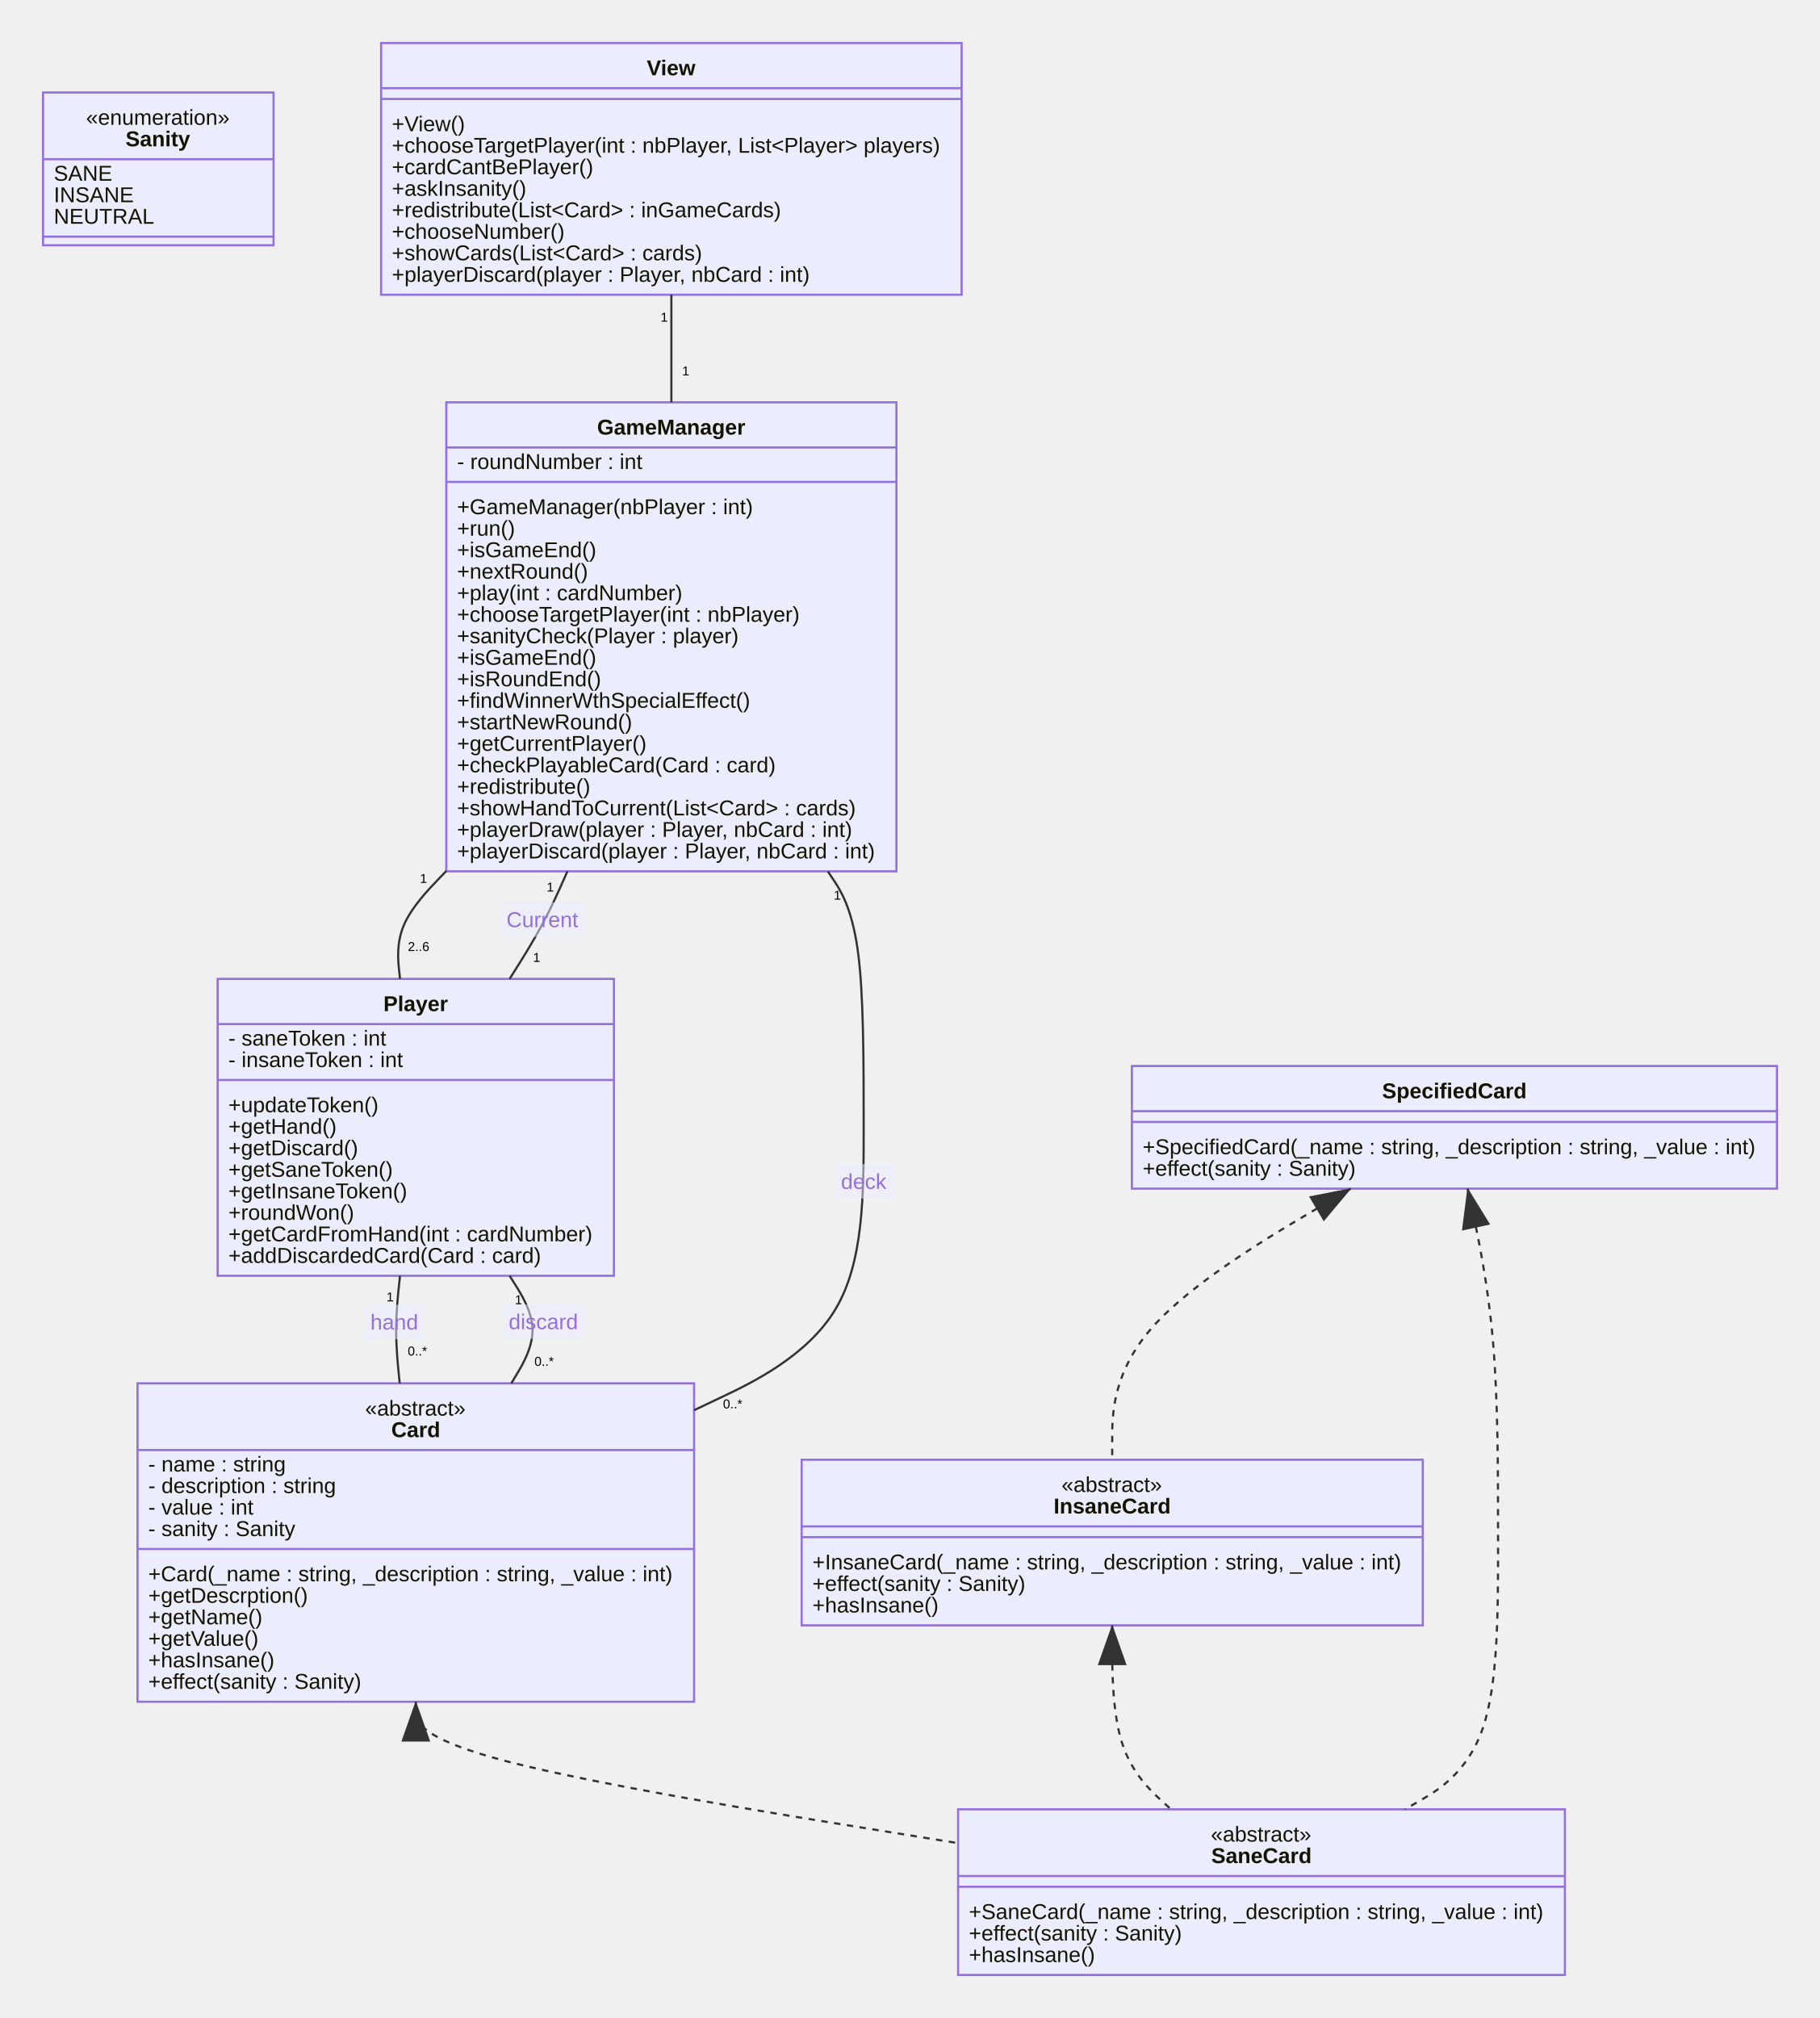
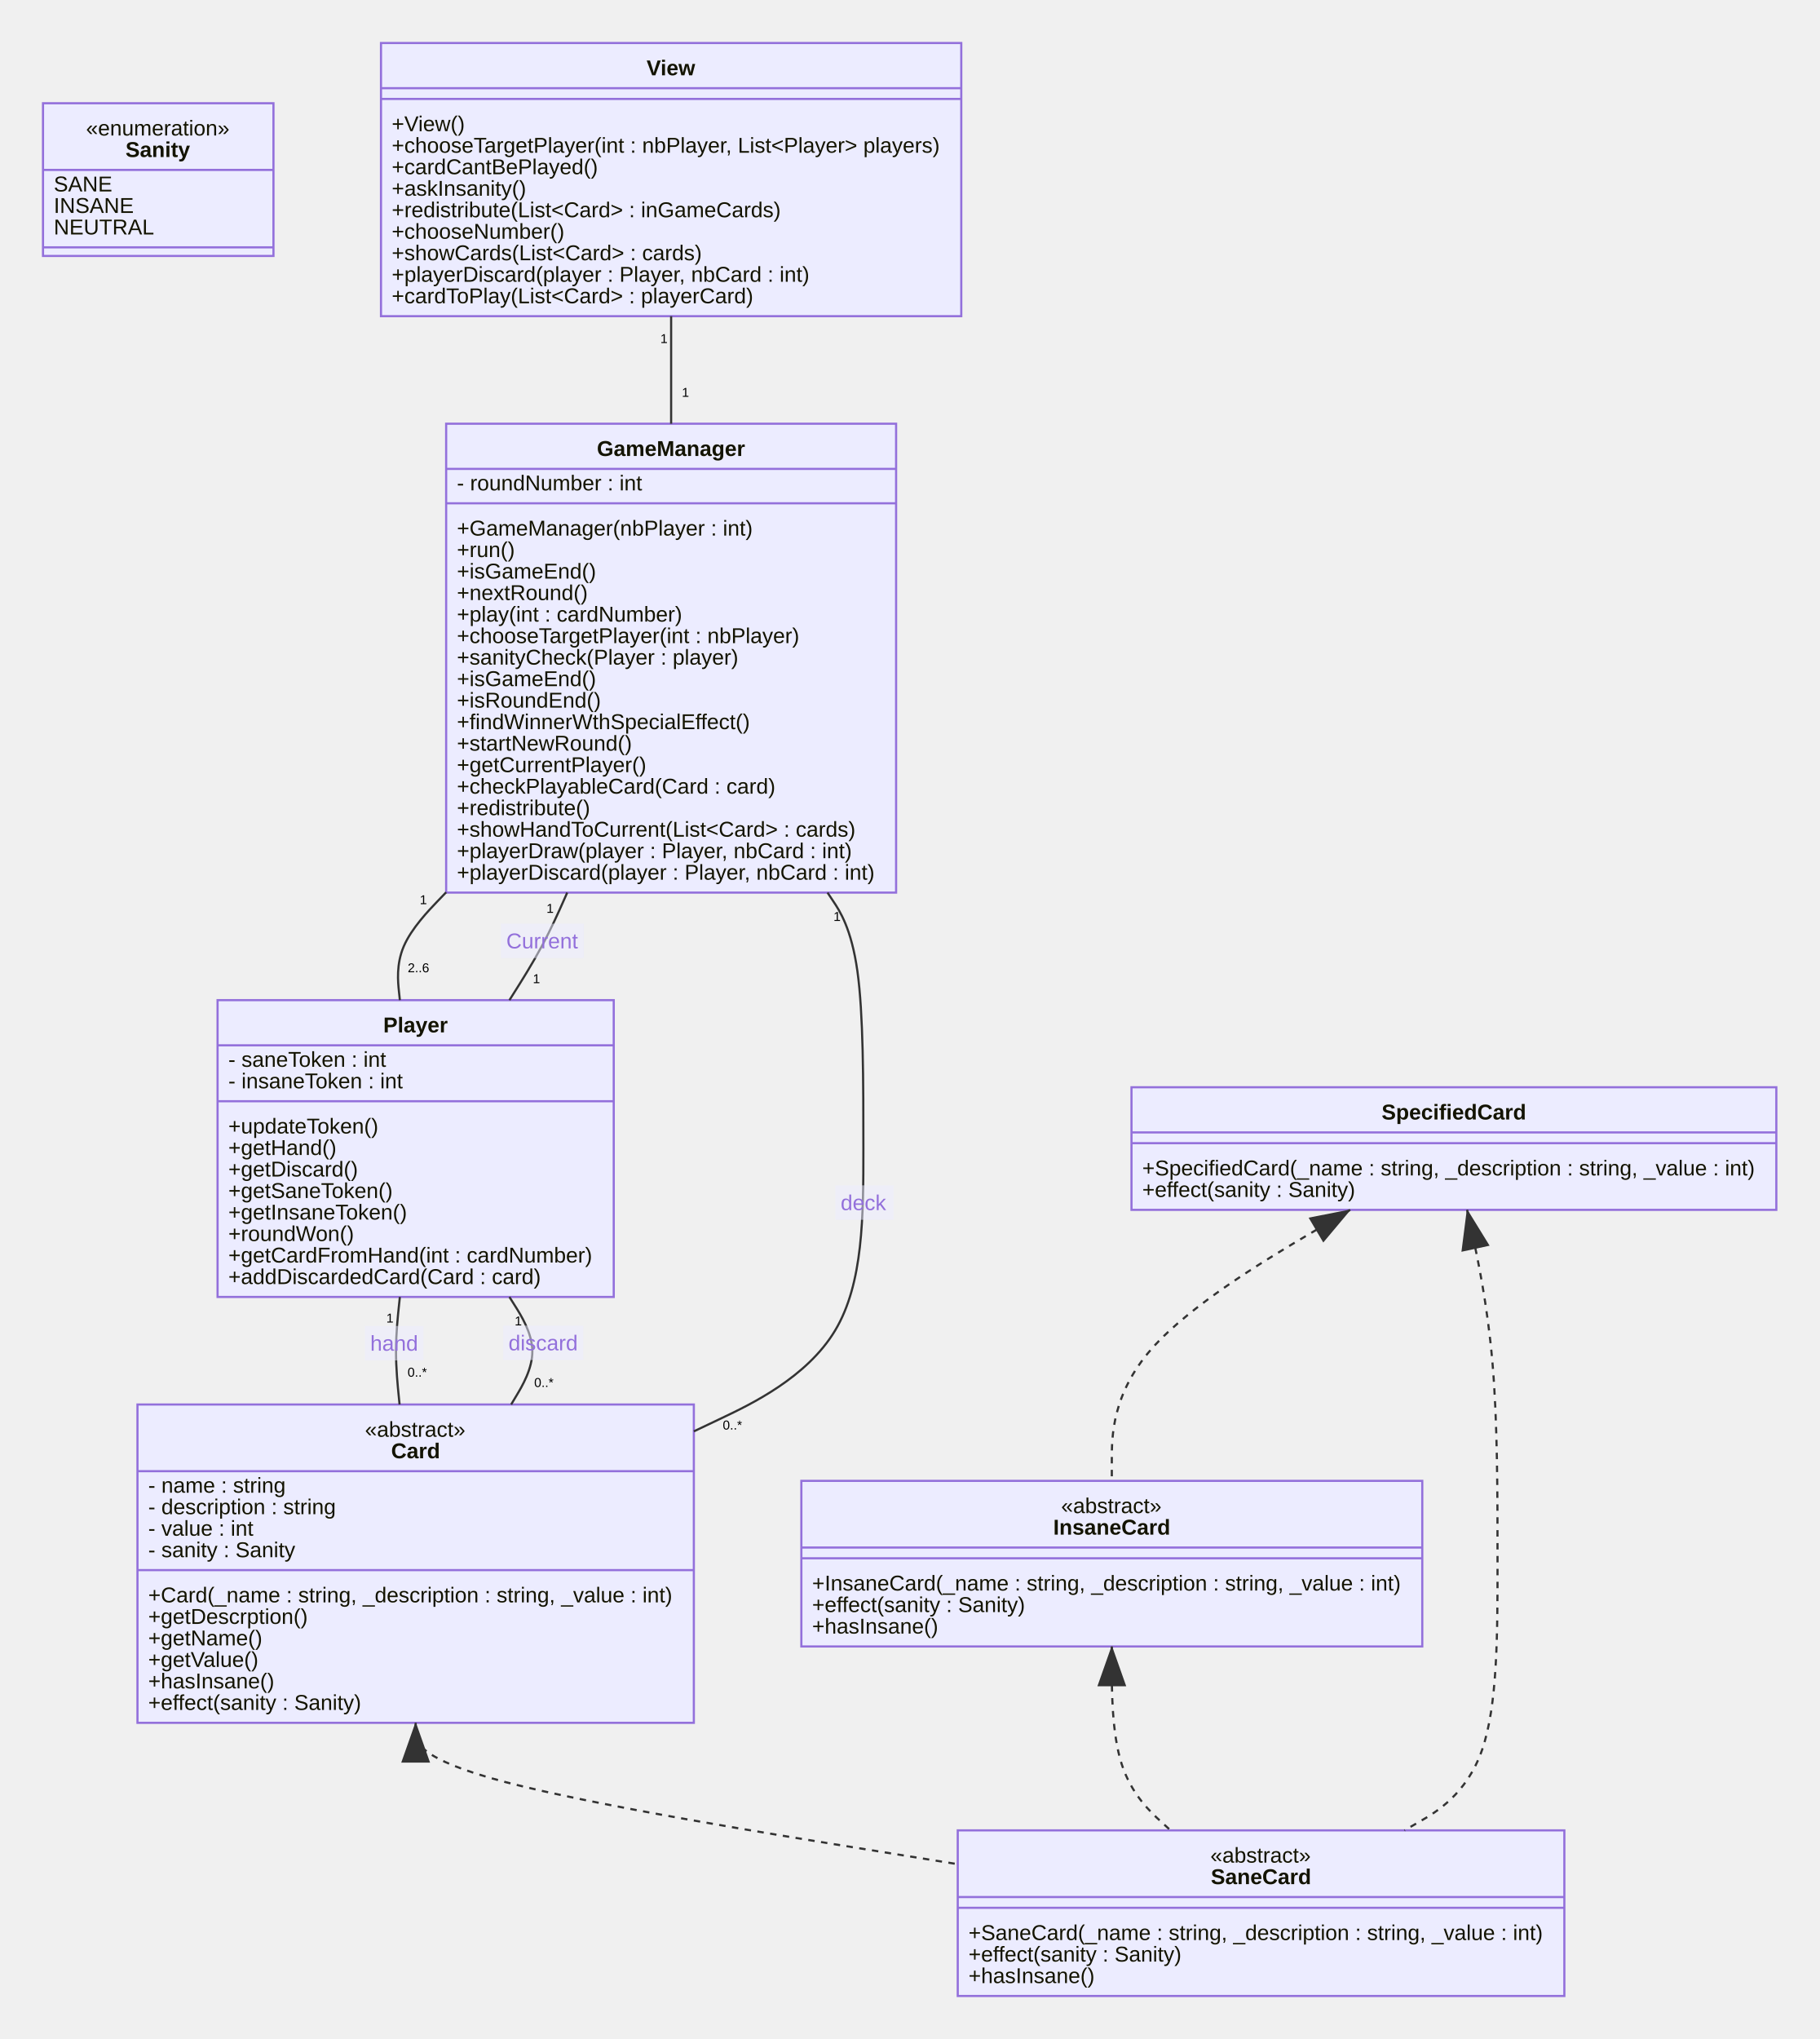
- <svg xmlns="http://www.w3.org/2000/svg" id="mermaid-1608482872323" width="100%" height="938" style="max-width: 846.066px;" viewBox="-20 -20 846.066 938">
-   <style>#mermaid-1608482872323{font-family:"trebuchet ms",verdana,arial;font-size:16px;fill:#333;}#mermaid-1608482872323 .error-icon{fill:#552222;}#mermaid-1608482872323 .error-text{fill:#552222;stroke:#552222;}#mermaid-1608482872323 .edge-thickness-normal{stroke-width:2px;}#mermaid-1608482872323 .edge-thickness-thick{stroke-width:3.5px;}#mermaid-1608482872323 .edge-pattern-solid{stroke-dasharray:0;}#mermaid-1608482872323 .edge-pattern-dashed{stroke-dasharray:3;}#mermaid-1608482872323 .edge-pattern-dotted{stroke-dasharray:2;}#mermaid-1608482872323 .marker{fill:#333333;}#mermaid-1608482872323 .marker.cross{stroke:#333333;}#mermaid-1608482872323 svg{font-family:"trebuchet ms",verdana,arial;font-size:16px;}#mermaid-1608482872323 g.classGroup text{fill:#9370DB;fill:#131300;stroke:none;font-family:"trebuchet ms",verdana,arial;font-size:10px;}#mermaid-1608482872323 g.classGroup text .title{font-weight:bolder;}#mermaid-1608482872323 .classTitle{font-weight:bolder;}#mermaid-1608482872323 .node rect,#mermaid-1608482872323 .node circle,#mermaid-1608482872323 .node ellipse,#mermaid-1608482872323 .node polygon,#mermaid-1608482872323 .node path{fill:#ECECFF;stroke:#9370DB;stroke-width:1px;}#mermaid-1608482872323 .divider{stroke:#9370DB;stroke:1;}#mermaid-1608482872323 g.clickable{cursor:pointer;}#mermaid-1608482872323 g.classGroup rect{fill:#ECECFF;stroke:#9370DB;}#mermaid-1608482872323 g.classGroup line{stroke:#9370DB;stroke-width:1;}#mermaid-1608482872323 .classLabel .box{stroke:none;stroke-width:0;fill:#ECECFF;opacity:0.5;}#mermaid-1608482872323 .classLabel .label{fill:#9370DB;font-size:10px;}#mermaid-1608482872323 .relation{stroke:#333333;stroke-width:1;fill:none;}#mermaid-1608482872323 .dashed-line{stroke-dasharray:3;}#mermaid-1608482872323 #compositionStart,#mermaid-1608482872323 .composition{fill:#333333 !important;stroke:#333333 !important;stroke-width:1;}#mermaid-1608482872323 #compositionEnd,#mermaid-1608482872323 .composition{fill:#333333 !important;stroke:#333333 !important;stroke-width:1;}#mermaid-1608482872323 #dependencyStart,#mermaid-1608482872323 .dependency{fill:#333333 !important;stroke:#333333 !important;stroke-width:1;}#mermaid-1608482872323 #dependencyStart,#mermaid-1608482872323 .dependency{fill:#333333 !important;stroke:#333333 !important;stroke-width:1;}#mermaid-1608482872323 #extensionStart,#mermaid-1608482872323 .extension{fill:#333333 !important;stroke:#333333 !important;stroke-width:1;}#mermaid-1608482872323 #extensionEnd,#mermaid-1608482872323 .extension{fill:#333333 !important;stroke:#333333 !important;stroke-width:1;}#mermaid-1608482872323 #aggregationStart,#mermaid-1608482872323 .aggregation{fill:#ECECFF !important;stroke:#333333 !important;stroke-width:1;}#mermaid-1608482872323 #aggregationEnd,#mermaid-1608482872323 .aggregation{fill:#ECECFF !important;stroke:#333333 !important;stroke-width:1;}#mermaid-1608482872323 .edgeTerminals{font-size:11px;}#mermaid-1608482872323:root{--mermaid-font-family:"trebuchet ms",verdana,arial;}#mermaid-1608482872323 class{fill:apa;}</style>
+ <svg xmlns="http://www.w3.org/2000/svg" id="mermaid-1609151342004" width="100%" height="948" style="max-width: 846.066px;" viewBox="-20 -20 846.066 948">
+   <style>#mermaid-1609151342004{font-family:"trebuchet ms",verdana,arial;font-size:16px;fill:#333;}#mermaid-1609151342004 .error-icon{fill:#552222;}#mermaid-1609151342004 .error-text{fill:#552222;stroke:#552222;}#mermaid-1609151342004 .edge-thickness-normal{stroke-width:2px;}#mermaid-1609151342004 .edge-thickness-thick{stroke-width:3.5px;}#mermaid-1609151342004 .edge-pattern-solid{stroke-dasharray:0;}#mermaid-1609151342004 .edge-pattern-dashed{stroke-dasharray:3;}#mermaid-1609151342004 .edge-pattern-dotted{stroke-dasharray:2;}#mermaid-1609151342004 .marker{fill:#333333;}#mermaid-1609151342004 .marker.cross{stroke:#333333;}#mermaid-1609151342004 svg{font-family:"trebuchet ms",verdana,arial;font-size:16px;}#mermaid-1609151342004 g.classGroup text{fill:#9370DB;fill:#131300;stroke:none;font-family:"trebuchet ms",verdana,arial;font-size:10px;}#mermaid-1609151342004 g.classGroup text .title{font-weight:bolder;}#mermaid-1609151342004 .classTitle{font-weight:bolder;}#mermaid-1609151342004 .node rect,#mermaid-1609151342004 .node circle,#mermaid-1609151342004 .node ellipse,#mermaid-1609151342004 .node polygon,#mermaid-1609151342004 .node path{fill:#ECECFF;stroke:#9370DB;stroke-width:1px;}#mermaid-1609151342004 .divider{stroke:#9370DB;stroke:1;}#mermaid-1609151342004 g.clickable{cursor:pointer;}#mermaid-1609151342004 g.classGroup rect{fill:#ECECFF;stroke:#9370DB;}#mermaid-1609151342004 g.classGroup line{stroke:#9370DB;stroke-width:1;}#mermaid-1609151342004 .classLabel .box{stroke:none;stroke-width:0;fill:#ECECFF;opacity:0.5;}#mermaid-1609151342004 .classLabel .label{fill:#9370DB;font-size:10px;}#mermaid-1609151342004 .relation{stroke:#333333;stroke-width:1;fill:none;}#mermaid-1609151342004 .dashed-line{stroke-dasharray:3;}#mermaid-1609151342004 #compositionStart,#mermaid-1609151342004 .composition{fill:#333333 !important;stroke:#333333 !important;stroke-width:1;}#mermaid-1609151342004 #compositionEnd,#mermaid-1609151342004 .composition{fill:#333333 !important;stroke:#333333 !important;stroke-width:1;}#mermaid-1609151342004 #dependencyStart,#mermaid-1609151342004 .dependency{fill:#333333 !important;stroke:#333333 !important;stroke-width:1;}#mermaid-1609151342004 #dependencyStart,#mermaid-1609151342004 .dependency{fill:#333333 !important;stroke:#333333 !important;stroke-width:1;}#mermaid-1609151342004 #extensionStart,#mermaid-1609151342004 .extension{fill:#333333 !important;stroke:#333333 !important;stroke-width:1;}#mermaid-1609151342004 #extensionEnd,#mermaid-1609151342004 .extension{fill:#333333 !important;stroke:#333333 !important;stroke-width:1;}#mermaid-1609151342004 #aggregationStart,#mermaid-1609151342004 .aggregation{fill:#ECECFF !important;stroke:#333333 !important;stroke-width:1;}#mermaid-1609151342004 #aggregationEnd,#mermaid-1609151342004 .aggregation{fill:#ECECFF !important;stroke:#333333 !important;stroke-width:1;}#mermaid-1609151342004 .edgeTerminals{font-size:11px;}#mermaid-1609151342004:root{--mermaid-font-family:"trebuchet ms",verdana,arial;}#mermaid-1609151342004 class{fill:apa;}</style>
  <g />
  <defs>
    <marker id="extensionStart" class="extension" refX="0" refY="7" markerWidth="190" markerHeight="240" orient="auto">
      <path d="M 1,7 L18,13 V 1 Z" />
    </marker>
  </defs>
  <defs>
    <marker id="extensionEnd" refX="19" refY="7" markerWidth="20" markerHeight="28" orient="auto">
      <path d="M 1,1 V 13 L18,7 Z" />
    </marker>
  </defs>
  <defs>
    <marker id="compositionStart" class="extension" refX="0" refY="7" markerWidth="190" markerHeight="240" orient="auto">
      <path d="M 18,7 L9,13 L1,7 L9,1 Z" />
    </marker>
  </defs>
  <defs>
    <marker id="compositionEnd" refX="19" refY="7" markerWidth="20" markerHeight="28" orient="auto">
      <path d="M 18,7 L9,13 L1,7 L9,1 Z" />
    </marker>
  </defs>
  <defs>
    <marker id="aggregationStart" class="extension" refX="0" refY="7" markerWidth="190" markerHeight="240" orient="auto">
      <path d="M 18,7 L9,13 L1,7 L9,1 Z" />
    </marker>
  </defs>
  <defs>
    <marker id="aggregationEnd" refX="19" refY="7" markerWidth="20" markerHeight="28" orient="auto">
      <path d="M 18,7 L9,13 L1,7 L9,1 Z" />
    </marker>
  </defs>
  <defs>
    <marker id="dependencyStart" class="extension" refX="0" refY="7" markerWidth="190" markerHeight="240" orient="auto">
      <path d="M 5,7 L9,13 L1,7 L9,1 Z" />
    </marker>
  </defs>
  <defs>
    <marker id="dependencyEnd" refX="19" refY="7" markerWidth="20" markerHeight="28" orient="auto">
      <path d="M 18,7 L9,13 L14,7 L9,1 Z" />
    </marker>
  </defs>
-   <g id="classid-Sanity-0" class="classGroup" transform="translate(0,23 )">
+   <g id="classid-Sanity-0" class="classGroup" transform="translate(0,28 )">
    <rect x="0" y="0" width="107.172" height="71" class=" " />
    <text y="15" x="0">
      <tspan x="20.008">«enumeration»</tspan>
      <tspan class="title" dy="10" x="38.359">Sanity</tspan>
    </text>
    <line x1="0" y1="31" y2="31" x2="107.172" />
    <text x="5" y="41" fill="white" class="classText">
      <tspan x="5">SANE</tspan>
      <tspan x="5" dy="10">INSANE</tspan>
      <tspan x="5" dy="10">NEUTRAL</tspan>
    </text>
    <line x1="0" y1="67" y2="67" x2="107.172" />
    <text x="5" y="82" fill="white" class="classText" />
  </g>
-   <g id="classid-Card-1" class="classGroup" transform="translate(43.92969,623 )">
+   <g id="classid-Card-1" class="classGroup" transform="translate(43.92969,633 )">
    <rect x="0" y="0" width="258.734" height="148" class=" " />
    <text y="15" x="0">
      <tspan x="105.797">«abstract»</tspan>
      <tspan class="title" dy="10" x="117.969">Card</tspan>
    </text>
    <line x1="0" y1="31" y2="31" x2="258.734" />
    <text x="5" y="41" fill="white" class="classText">
      <tspan x="5">- name : string</tspan>
      <tspan x="5" dy="10">- description : string</tspan>
      <tspan x="5" dy="10">- value : int</tspan>
      <tspan x="5" dy="10">- sanity : Sanity</tspan>
    </text>
    <line x1="0" y1="77" y2="77" x2="258.734" />
    <text x="5" y="92" fill="white" class="classText">
      <tspan x="5">+Card(_name : string, _description : string, _value : int)</tspan>
      <tspan x="5" dy="10">+getDescrption()</tspan>
      <tspan x="5" dy="10">+getName()</tspan>
      <tspan x="5" dy="10">+getValue()</tspan>
      <tspan x="5" dy="10">+hasInsane()</tspan>
      <tspan x="5" dy="10">+effect(sanity : Sanity)</tspan>
    </text>
  </g>
-   <g id="classid-SaneCard-2" class="classGroup" transform="translate(425.3945,821 )">
+   <g id="classid-SaneCard-2" class="classGroup" transform="translate(425.3945,831 )">
    <rect x="0" y="0" width="282.094" height="77" class=" " />
    <text y="15" x="0">
      <tspan x="117.477">«abstract»</tspan>
      <tspan class="title" dy="10" x="117.695">SaneCard</tspan>
    </text>
    <line x1="0" y1="31" y2="31" x2="282.094" />
    <text x="5" y="41" fill="white" class="classText" />
    <line x1="0" y1="36" y2="36" x2="282.094" />
    <text x="5" y="51" fill="white" class="classText">
      <tspan x="5">+SaneCard(_name : string, _description : string, _value : int)</tspan>
      <tspan x="5" dy="10">+effect(sanity : Sanity)</tspan>
      <tspan x="5" dy="10">+hasInsane()</tspan>
    </text>
  </g>
-   <g id="classid-InsaneCard-3" class="classGroup" transform="translate(352.6641,658.5 )">
+   <g id="classid-InsaneCard-3" class="classGroup" transform="translate(352.6641,668.5 )">
    <rect x="0" y="0" width="288.75" height="77" class=" " />
    <text y="15" x="0">
      <tspan x="120.805">«abstract»</tspan>
      <tspan class="title" dy="10" x="117.133">InsaneCard</tspan>
    </text>
    <line x1="0" y1="31" y2="31" x2="288.75" />
    <text x="5" y="41" fill="white" class="classText" />
    <line x1="0" y1="36" y2="36" x2="288.75" />
    <text x="5" y="51" fill="white" class="classText">
      <tspan x="5">+InsaneCard(_name : string, _description : string, _value : int)</tspan>
      <tspan x="5" dy="10">+effect(sanity : Sanity)</tspan>
      <tspan x="5" dy="10">+hasInsane()</tspan>
    </text>
  </g>
-   <g id="classid-SpecifiedCard-4" class="classGroup" transform="translate(506.1914,475.5 )">
+   <g id="classid-SpecifiedCard-4" class="classGroup" transform="translate(506.1914,485.5 )">
    <rect x="0" y="0" width="299.875" height="57" class=" " />
    <text y="15" x="0">
      <tspan class="title" x="116.312">SpecifiedCard</tspan>
    </text>
    <line x1="0" y1="21" y2="21" x2="299.875" />
    <text x="5" y="31" fill="white" class="classText" />
    <line x1="0" y1="26" y2="26" x2="299.875" />
    <text x="5" y="41" fill="white" class="classText">
      <tspan x="5">+SpecifiedCard(_name : string, _description : string, _value : int)</tspan>
      <tspan x="5" dy="10">+effect(sanity : Sanity)</tspan>
    </text>
  </g>
-   <g id="classid-GameManager-5" class="classGroup" transform="translate(187.4766,167 )">
+   <g id="classid-GameManager-5" class="classGroup" transform="translate(187.4766,177 )">
    <rect x="0" y="0" width="209.25" height="218" class=" " />
    <text y="15" x="0">
      <tspan class="title" x="70.109">GameManager</tspan>
    </text>
    <line x1="0" y1="21" y2="21" x2="209.25" />
    <text x="5" y="31" fill="white" class="classText">
      <tspan x="5">- roundNumber : int</tspan>
    </text>
    <line x1="0" y1="37" y2="37" x2="209.25" />
    <text x="5" y="52" fill="white" class="classText">
      <tspan x="5">+GameManager(nbPlayer : int)</tspan>
      <tspan x="5" dy="10">+run()</tspan>
      <tspan x="5" dy="10">+isGameEnd()</tspan>
      <tspan x="5" dy="10">+nextRound()</tspan>
      <tspan x="5" dy="10">+play(int : cardNumber)</tspan>
      <tspan x="5" dy="10">+chooseTargetPlayer(int : nbPlayer)</tspan>
      <tspan x="5" dy="10">+sanityCheck(Player : player)</tspan>
      <tspan x="5" dy="10">+isGameEnd()</tspan>
      <tspan x="5" dy="10">+isRoundEnd()</tspan>
      <tspan x="5" dy="10">+findWinnerWthSpecialEffect()</tspan>
      <tspan x="5" dy="10">+startNewRound()</tspan>
      <tspan x="5" dy="10">+getCurrentPlayer()</tspan>
      <tspan x="5" dy="10">+checkPlayableCard(Card : card)</tspan>
      <tspan x="5" dy="10">+redistribute()</tspan>
      <tspan x="5" dy="10">+showHandToCurrent(List&lt;Card&gt; : cards)</tspan>
      <tspan x="5" dy="10">+playerDraw(player : Player, nbCard : int)</tspan>
      <tspan x="5" dy="10">+playerDiscard(player : Player, nbCard : int)</tspan>
    </text>
  </g>
-   <g id="classid-Player-6" class="classGroup" transform="translate(81.17969,435 )">
+   <g id="classid-Player-6" class="classGroup" transform="translate(81.17969,445 )">
    <rect x="0" y="0" width="184.234" height="138" class=" " />
    <text y="15" x="0">
      <tspan class="title" x="77.047">Player</tspan>
    </text>
    <line x1="0" y1="21" y2="21" x2="184.234" />
    <text x="5" y="31" fill="white" class="classText">
      <tspan x="5">- saneToken : int</tspan>
      <tspan x="5" dy="10">- insaneToken : int</tspan>
    </text>
    <line x1="0" y1="47" y2="47" x2="184.234" />
    <text x="5" y="62" fill="white" class="classText">
      <tspan x="5">+updateToken()</tspan>
      <tspan x="5" dy="10">+getHand()</tspan>
      <tspan x="5" dy="10">+getDiscard()</tspan>
      <tspan x="5" dy="10">+getSaneToken()</tspan>
      <tspan x="5" dy="10">+getInsaneToken()</tspan>
      <tspan x="5" dy="10">+roundWon()</tspan>
      <tspan x="5" dy="10">+getCardFromHand(int : cardNumber)</tspan>
      <tspan x="5" dy="10">+addDiscardedCard(Card : card)</tspan>
    </text>
  </g>
  <g id="classid-View-7" class="classGroup" transform="translate(157.1719,0 )">
-     <rect x="0" y="0" width="269.859" height="117" class=" " />
+     <rect x="0" y="0" width="269.859" height="127" class=" " />
    <text y="15" x="0">
      <tspan class="title" x="123.508">View</tspan>
    </text>
    <line x1="0" y1="21" y2="21" x2="269.859" />
    <text x="5" y="31" fill="white" class="classText" />
    <line x1="0" y1="26" y2="26" x2="269.859" />
    <text x="5" y="41" fill="white" class="classText">
      <tspan x="5">+View()</tspan>
      <tspan x="5" dy="10">+chooseTargetPlayer(int : nbPlayer, List&lt;Player&gt; players)</tspan>
-       <tspan x="5" dy="10">+cardCantBePlayer()</tspan>
+       <tspan x="5" dy="10">+cardCantBePlayed()</tspan>
      <tspan x="5" dy="10">+askInsanity()</tspan>
      <tspan x="5" dy="10">+redistribute(List&lt;Card&gt; : inGameCards)</tspan>
      <tspan x="5" dy="10">+chooseNumber()</tspan>
      <tspan x="5" dy="10">+showCards(List&lt;Card&gt; : cards)</tspan>
      <tspan x="5" dy="10">+playerDiscard(player : Player, nbCard : int)</tspan>
-     </text>
-   </g>
-   <path d="M173.297,771L173.297,775.167C173.297,779.333,173.297,787.667,215.313,798.62C257.329,809.573,341.362,823.146,383.378,829.932L425.395,836.718" id="edge0" class="relation dashed-line" marker-start="url(#extensionStart)" />
-   <path d="M497.039,735.5L497.039,745.583C497.039,755.667,497.039,775.833,501.593,790.083C506.147,804.333,515.255,812.667,519.809,816.833L524.363,821" id="edge1" class="relation dashed-line" marker-start="url(#extensionStart)" />
-   <path d="M662.279,532.5L664.635,543.417C666.991,554.333,671.702,576.167,674.058,603.583C676.414,631,676.414,664,676.414,697C676.414,730,676.414,763,669.198,783.667C661.982,804.333,647.55,812.667,640.334,816.833L633.118,821" id="edge2" class="relation dashed-line" marker-start="url(#extensionStart)" />
-   <path d="M607.894,532.5L589.418,543.417C570.943,554.333,533.991,576.167,515.515,597.167C497.039,618.167,497.039,638.333,497.039,648.417L497.039,658.5" id="edge3" class="relation dashed-line" marker-start="url(#extensionStart)" />
-   <path d="M165.956,573L165.513,577.167C165.07,581.333,164.183,589.667,164.161,598C164.139,606.333,164.98,614.667,165.401,618.833L165.822,623" id="edge4" class="relation" />
-   <g class="classLabel">
-     <rect class="box" x="149.672" y="586.484" width="27.25" height="16.016" />
-     <text class="label" x="163.298" y="597.993" fill="red" text-anchor="middle">hand</text>
-   </g>
-   <g class="cardinality">
-     <text class="type1" x="159.662" y="584.901" fill="black" font-size="6">1</text>
-   </g>
-   <g class="cardinality">
-     <text class="type2" x="169.541" y="610.061" fill="black" font-size="6">0..*</text>
-   </g>
-   <path d="M216.901,573L219.534,577.167C222.167,581.333,227.433,589.667,227.566,598C227.699,606.333,222.699,614.667,220.199,618.833L217.699,623" id="edge5" class="relation" />
-   <g class="classLabel">
-     <rect class="box" x="213.969" y="586.312" width="37.25" height="16.016" />
-     <text class="label" x="232.587" y="597.823" fill="red" text-anchor="middle">discard</text>
-   </g>
-   <g class="cardinality">
-     <text class="type1" x="219.352" y="586.238" fill="black" font-size="6">1</text>
-   </g>
-   <g class="cardinality">
-     <text class="type2" x="228.417" y="614.854" fill="black" font-size="6">0..*</text>
-   </g>
-   <path d="M364.824,385L367.604,389.167C370.384,393.333,375.944,401.667,378.724,421.5C381.504,441.333,381.504,472.667,381.504,504C381.504,535.333,381.504,566.667,368.364,588.581C355.224,610.496,328.944,622.992,315.804,629.24L302.664,635.487" id="edge6" class="relation" />
-   <g class="classLabel">
-     <rect class="box" x="368.438" y="521.109" width="27.141" height="16.016" />
-     <text class="label" x="381.504" y="532.623" fill="red" text-anchor="middle">deck</text>
-   </g>
-   <g class="cardinality">
-     <text class="type1" x="367.603" y="398.173" fill="black" font-size="6">1</text>
-   </g>
-   <g class="cardinality">
-     <text class="type2" x="316.1" y="634.635" fill="black" font-size="6">0..*</text>
-   </g>
-   <path d="M187.477,384.845L183.447,389.038C179.417,393.23,171.357,401.615,167.77,409.974C164.183,418.333,165.07,426.667,165.513,430.833L165.956,435" id="edge7" class="relation" />
-   <g class="cardinality">
-     <text class="type1" x="175.209" y="390.392" fill="black" font-size="6">1</text>
-   </g>
-   <g class="cardinality">
-     <text class="type2" x="169.606" y="422.041" fill="black" font-size="6">2..6</text>
-   </g>
-   <path d="M243.782,385L241.935,389.167C240.088,393.333,236.393,401.667,231.913,410C227.433,418.333,222.167,426.667,219.534,430.833L216.901,435" id="edge8" class="relation" />
-   <g class="classLabel">
-     <rect class="box" x="212.922" y="399.438" width="38.578" height="16.016" />
-     <text class="label" x="232.104" y="410.941" fill="red" text-anchor="middle">Current</text>
-   </g>
-   <g class="cardinality">
-     <text class="type1" x="234.145" y="394.401" fill="black" font-size="6">1</text>
-   </g>
-   <g class="cardinality">
-     <text class="type2" x="227.805" y="427.104" fill="black" font-size="6">1</text>
-   </g>
-   <path d="M292.102,117L292.102,121.167C292.102,125.333,292.102,133.667,292.102,142C292.102,150.333,292.102,158.667,292.102,162.833L292.102,167" id="edge9" class="relation" />
-   <g class="cardinality">
-     <text class="type1" x="287.102" y="129.5" fill="black" font-size="6">1</text>
-   </g>
-   <g class="cardinality">
-     <text class="type2" x="297.102" y="154.5" fill="black" font-size="6">1</text>
+       <tspan x="5" dy="10">+cardToPlay(List&lt;Card&gt; : playerCard)</tspan>
+     </text>
+   </g>
+   <path d="M173.297,781L173.297,785.167C173.297,789.333,173.297,797.667,215.313,808.62C257.329,819.573,341.362,833.146,383.378,839.932L425.395,846.718" id="edge0" class="relation dashed-line" marker-start="url(#extensionStart)" />
+   <path d="M497.039,745.5L497.039,755.583C497.039,765.667,497.039,785.833,501.593,800.083C506.147,814.333,515.255,822.667,519.809,826.833L524.363,831" id="edge1" class="relation dashed-line" marker-start="url(#extensionStart)" />
+   <path d="M662.279,542.5L664.635,553.417C666.991,564.333,671.702,586.167,674.058,613.583C676.414,641,676.414,674,676.414,707C676.414,740,676.414,773,669.198,793.667C661.982,814.333,647.55,822.667,640.334,826.833L633.118,831" id="edge2" class="relation dashed-line" marker-start="url(#extensionStart)" />
+   <path d="M607.894,542.5L589.418,553.417C570.943,564.333,533.991,586.167,515.515,607.167C497.039,628.167,497.039,648.333,497.039,658.417L497.039,668.5" id="edge3" class="relation dashed-line" marker-start="url(#extensionStart)" />
+   <path d="M165.956,583L165.513,587.167C165.07,591.333,164.183,599.667,164.161,608C164.139,616.333,164.98,624.667,165.401,628.833L165.822,633" id="edge4" class="relation" />
+   <g class="classLabel">
+     <rect class="box" x="149.672" y="596.484" width="27.25" height="16.016" />
+     <text class="label" x="163.298" y="607.993" fill="red" text-anchor="middle">hand</text>
+   </g>
+   <g class="cardinality">
+     <text class="type1" x="159.662" y="594.901" fill="black" font-size="6">1</text>
+   </g>
+   <g class="cardinality">
+     <text class="type2" x="169.541" y="620.061" fill="black" font-size="6">0..*</text>
+   </g>
+   <path d="M216.901,583L219.534,587.167C222.167,591.333,227.433,599.667,227.566,608C227.699,616.333,222.699,624.667,220.199,628.833L217.699,633" id="edge5" class="relation" />
+   <g class="classLabel">
+     <rect class="box" x="213.969" y="596.312" width="37.25" height="16.016" />
+     <text class="label" x="232.587" y="607.823" fill="red" text-anchor="middle">discard</text>
+   </g>
+   <g class="cardinality">
+     <text class="type1" x="219.352" y="596.238" fill="black" font-size="6">1</text>
+   </g>
+   <g class="cardinality">
+     <text class="type2" x="228.417" y="624.854" fill="black" font-size="6">0..*</text>
+   </g>
+   <path d="M364.824,395L367.604,399.167C370.384,403.333,375.944,411.667,378.724,431.5C381.504,451.333,381.504,482.667,381.504,514C381.504,545.333,381.504,576.667,368.364,598.581C355.224,620.496,328.944,632.992,315.804,639.24L302.664,645.487" id="edge6" class="relation" />
+   <g class="classLabel">
+     <rect class="box" x="368.438" y="531.109" width="27.141" height="16.016" />
+     <text class="label" x="381.504" y="542.623" fill="red" text-anchor="middle">deck</text>
+   </g>
+   <g class="cardinality">
+     <text class="type1" x="367.603" y="408.173" fill="black" font-size="6">1</text>
+   </g>
+   <g class="cardinality">
+     <text class="type2" x="316.1" y="644.635" fill="black" font-size="6">0..*</text>
+   </g>
+   <path d="M187.477,394.845L183.447,399.038C179.417,403.23,171.357,411.615,167.77,419.974C164.183,428.333,165.07,436.667,165.513,440.833L165.956,445" id="edge7" class="relation" />
+   <g class="cardinality">
+     <text class="type1" x="175.209" y="400.392" fill="black" font-size="6">1</text>
+   </g>
+   <g class="cardinality">
+     <text class="type2" x="169.606" y="432.041" fill="black" font-size="6">2..6</text>
+   </g>
+   <path d="M243.782,395L241.935,399.167C240.088,403.333,236.393,411.667,231.913,420C227.433,428.333,222.167,436.667,219.534,440.833L216.901,445" id="edge8" class="relation" />
+   <g class="classLabel">
+     <rect class="box" x="212.922" y="409.438" width="38.578" height="16.016" />
+     <text class="label" x="232.104" y="420.941" fill="red" text-anchor="middle">Current</text>
+   </g>
+   <g class="cardinality">
+     <text class="type1" x="234.145" y="404.401" fill="black" font-size="6">1</text>
+   </g>
+   <g class="cardinality">
+     <text class="type2" x="227.805" y="437.104" fill="black" font-size="6">1</text>
+   </g>
+   <path d="M292.102,127L292.102,131.167C292.102,135.333,292.102,143.667,292.102,152C292.102,160.333,292.102,168.667,292.102,172.833L292.102,177" id="edge9" class="relation" />
+   <g class="cardinality">
+     <text class="type1" x="287.102" y="139.5" fill="black" font-size="6">1</text>
+   </g>
+   <g class="cardinality">
+     <text class="type2" x="297.102" y="164.5" fill="black" font-size="6">1</text>
  </g>
</svg>
